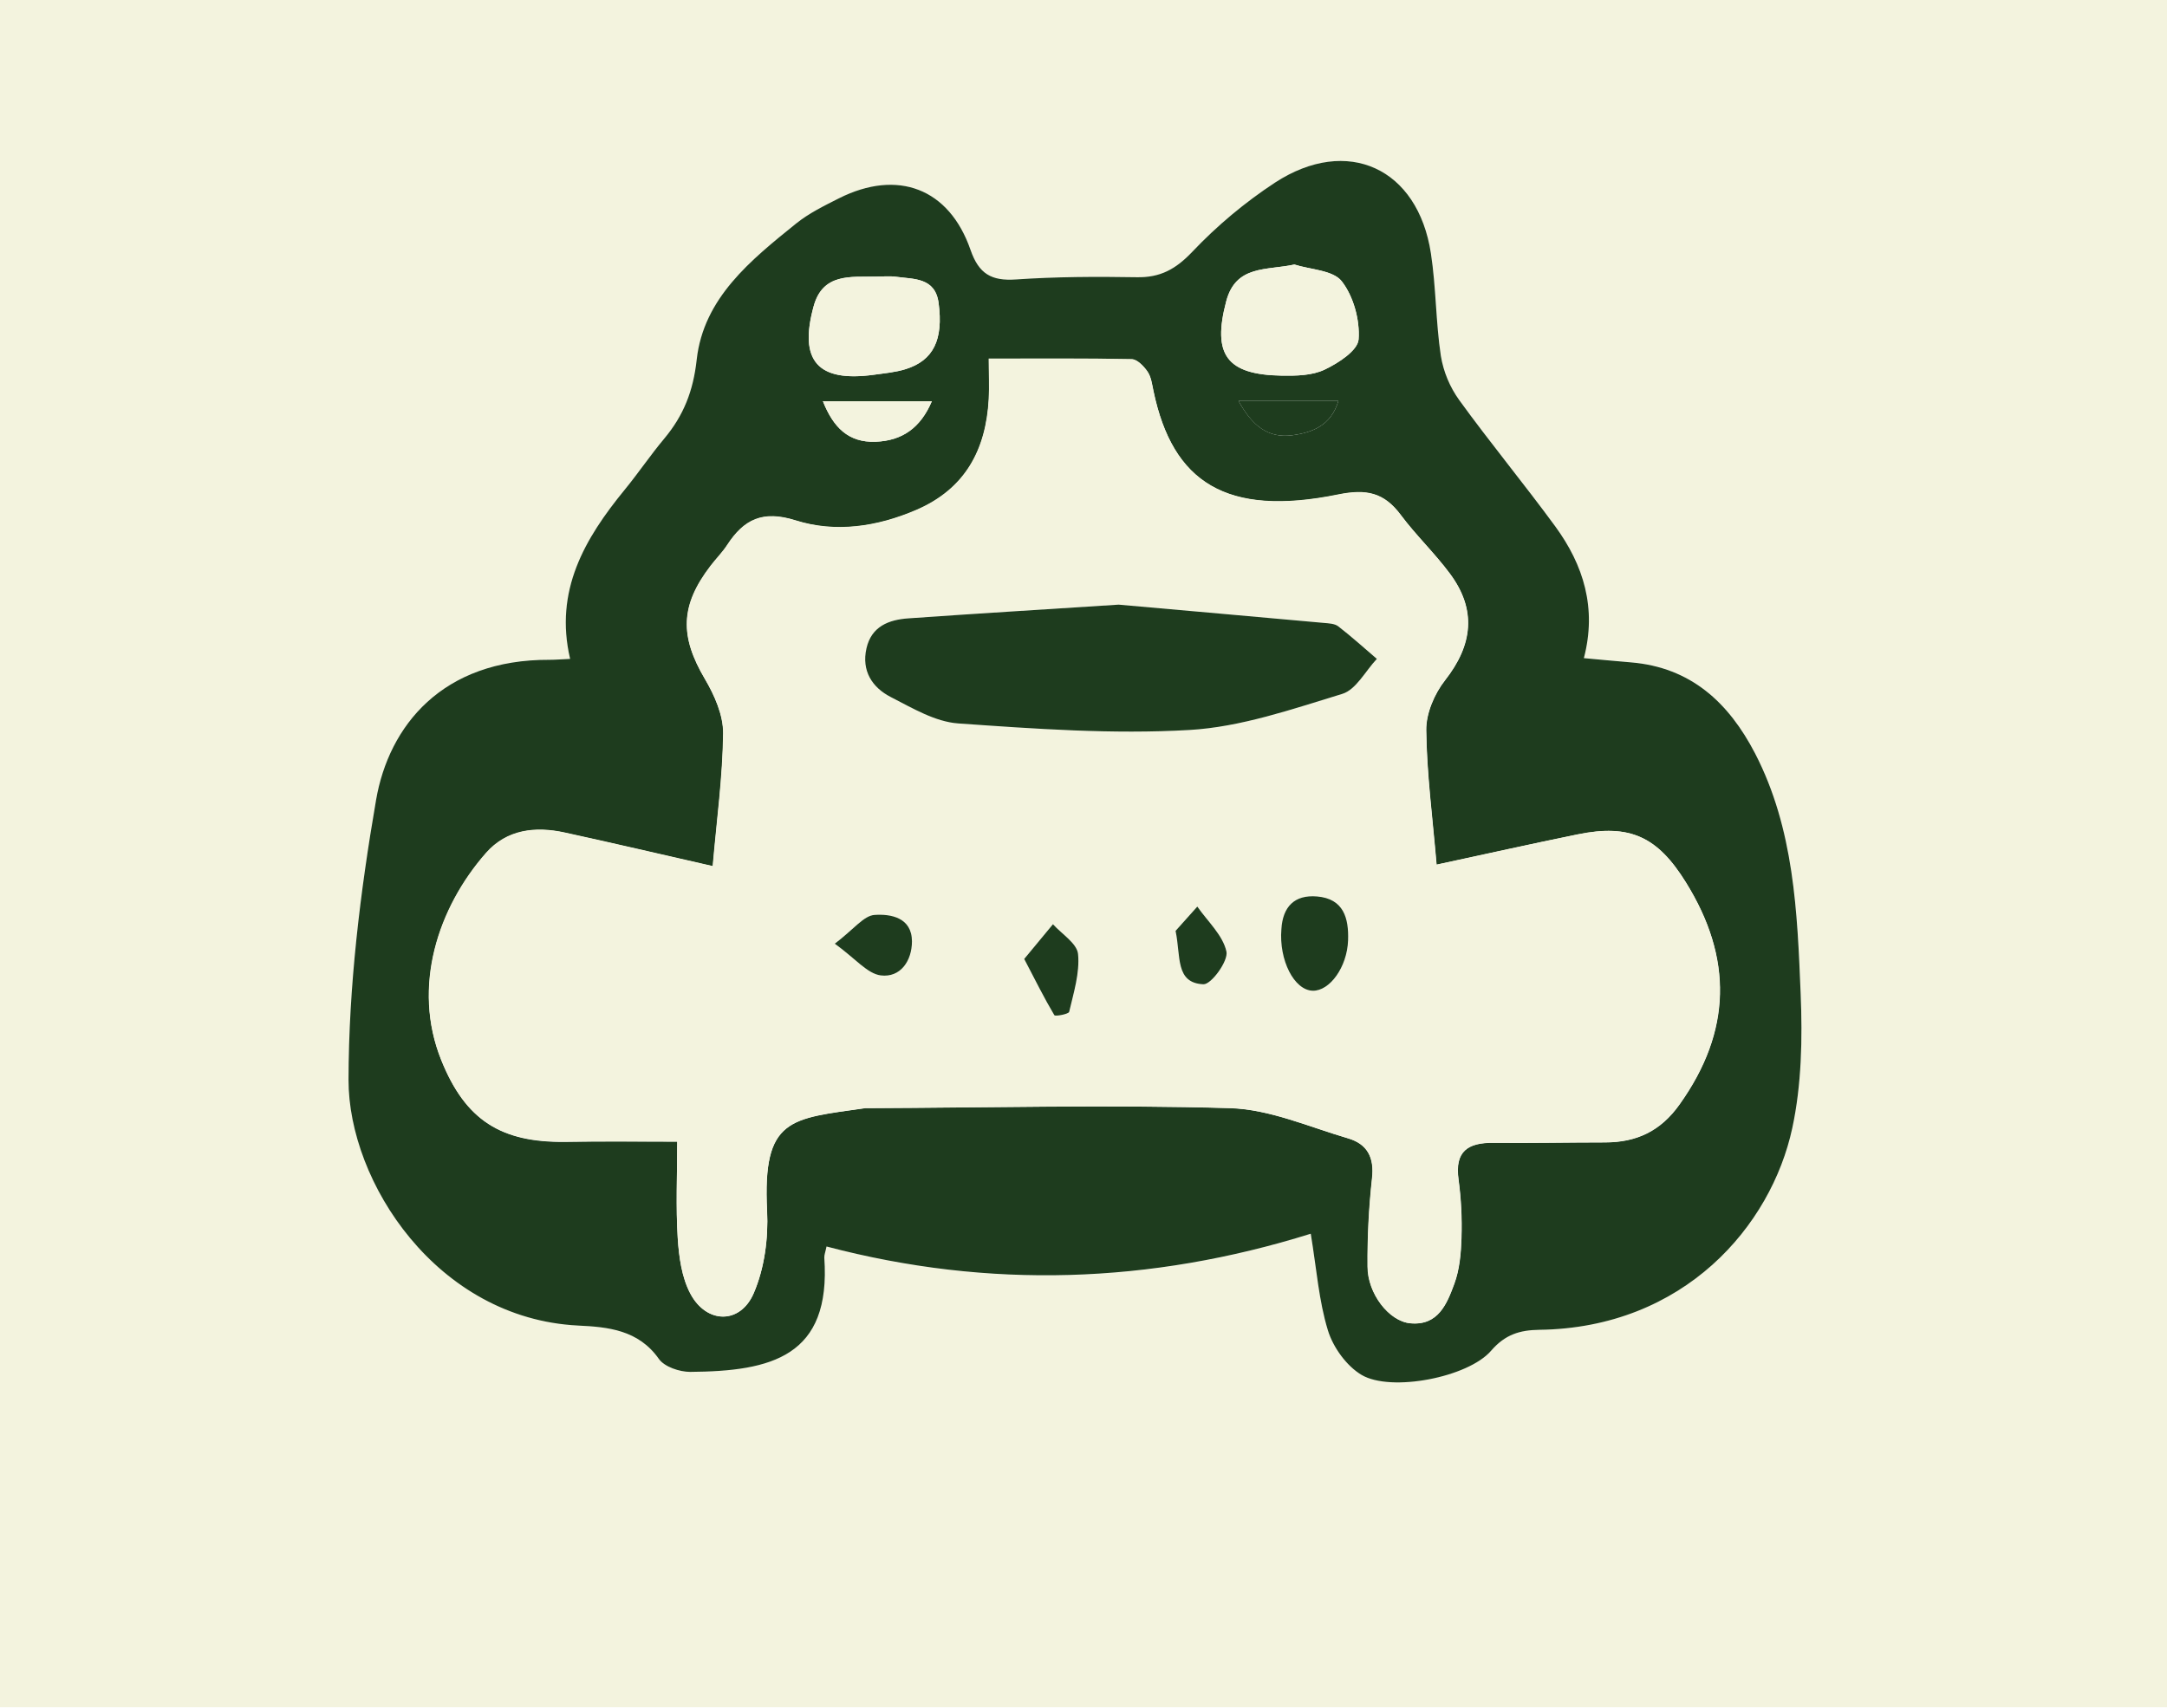
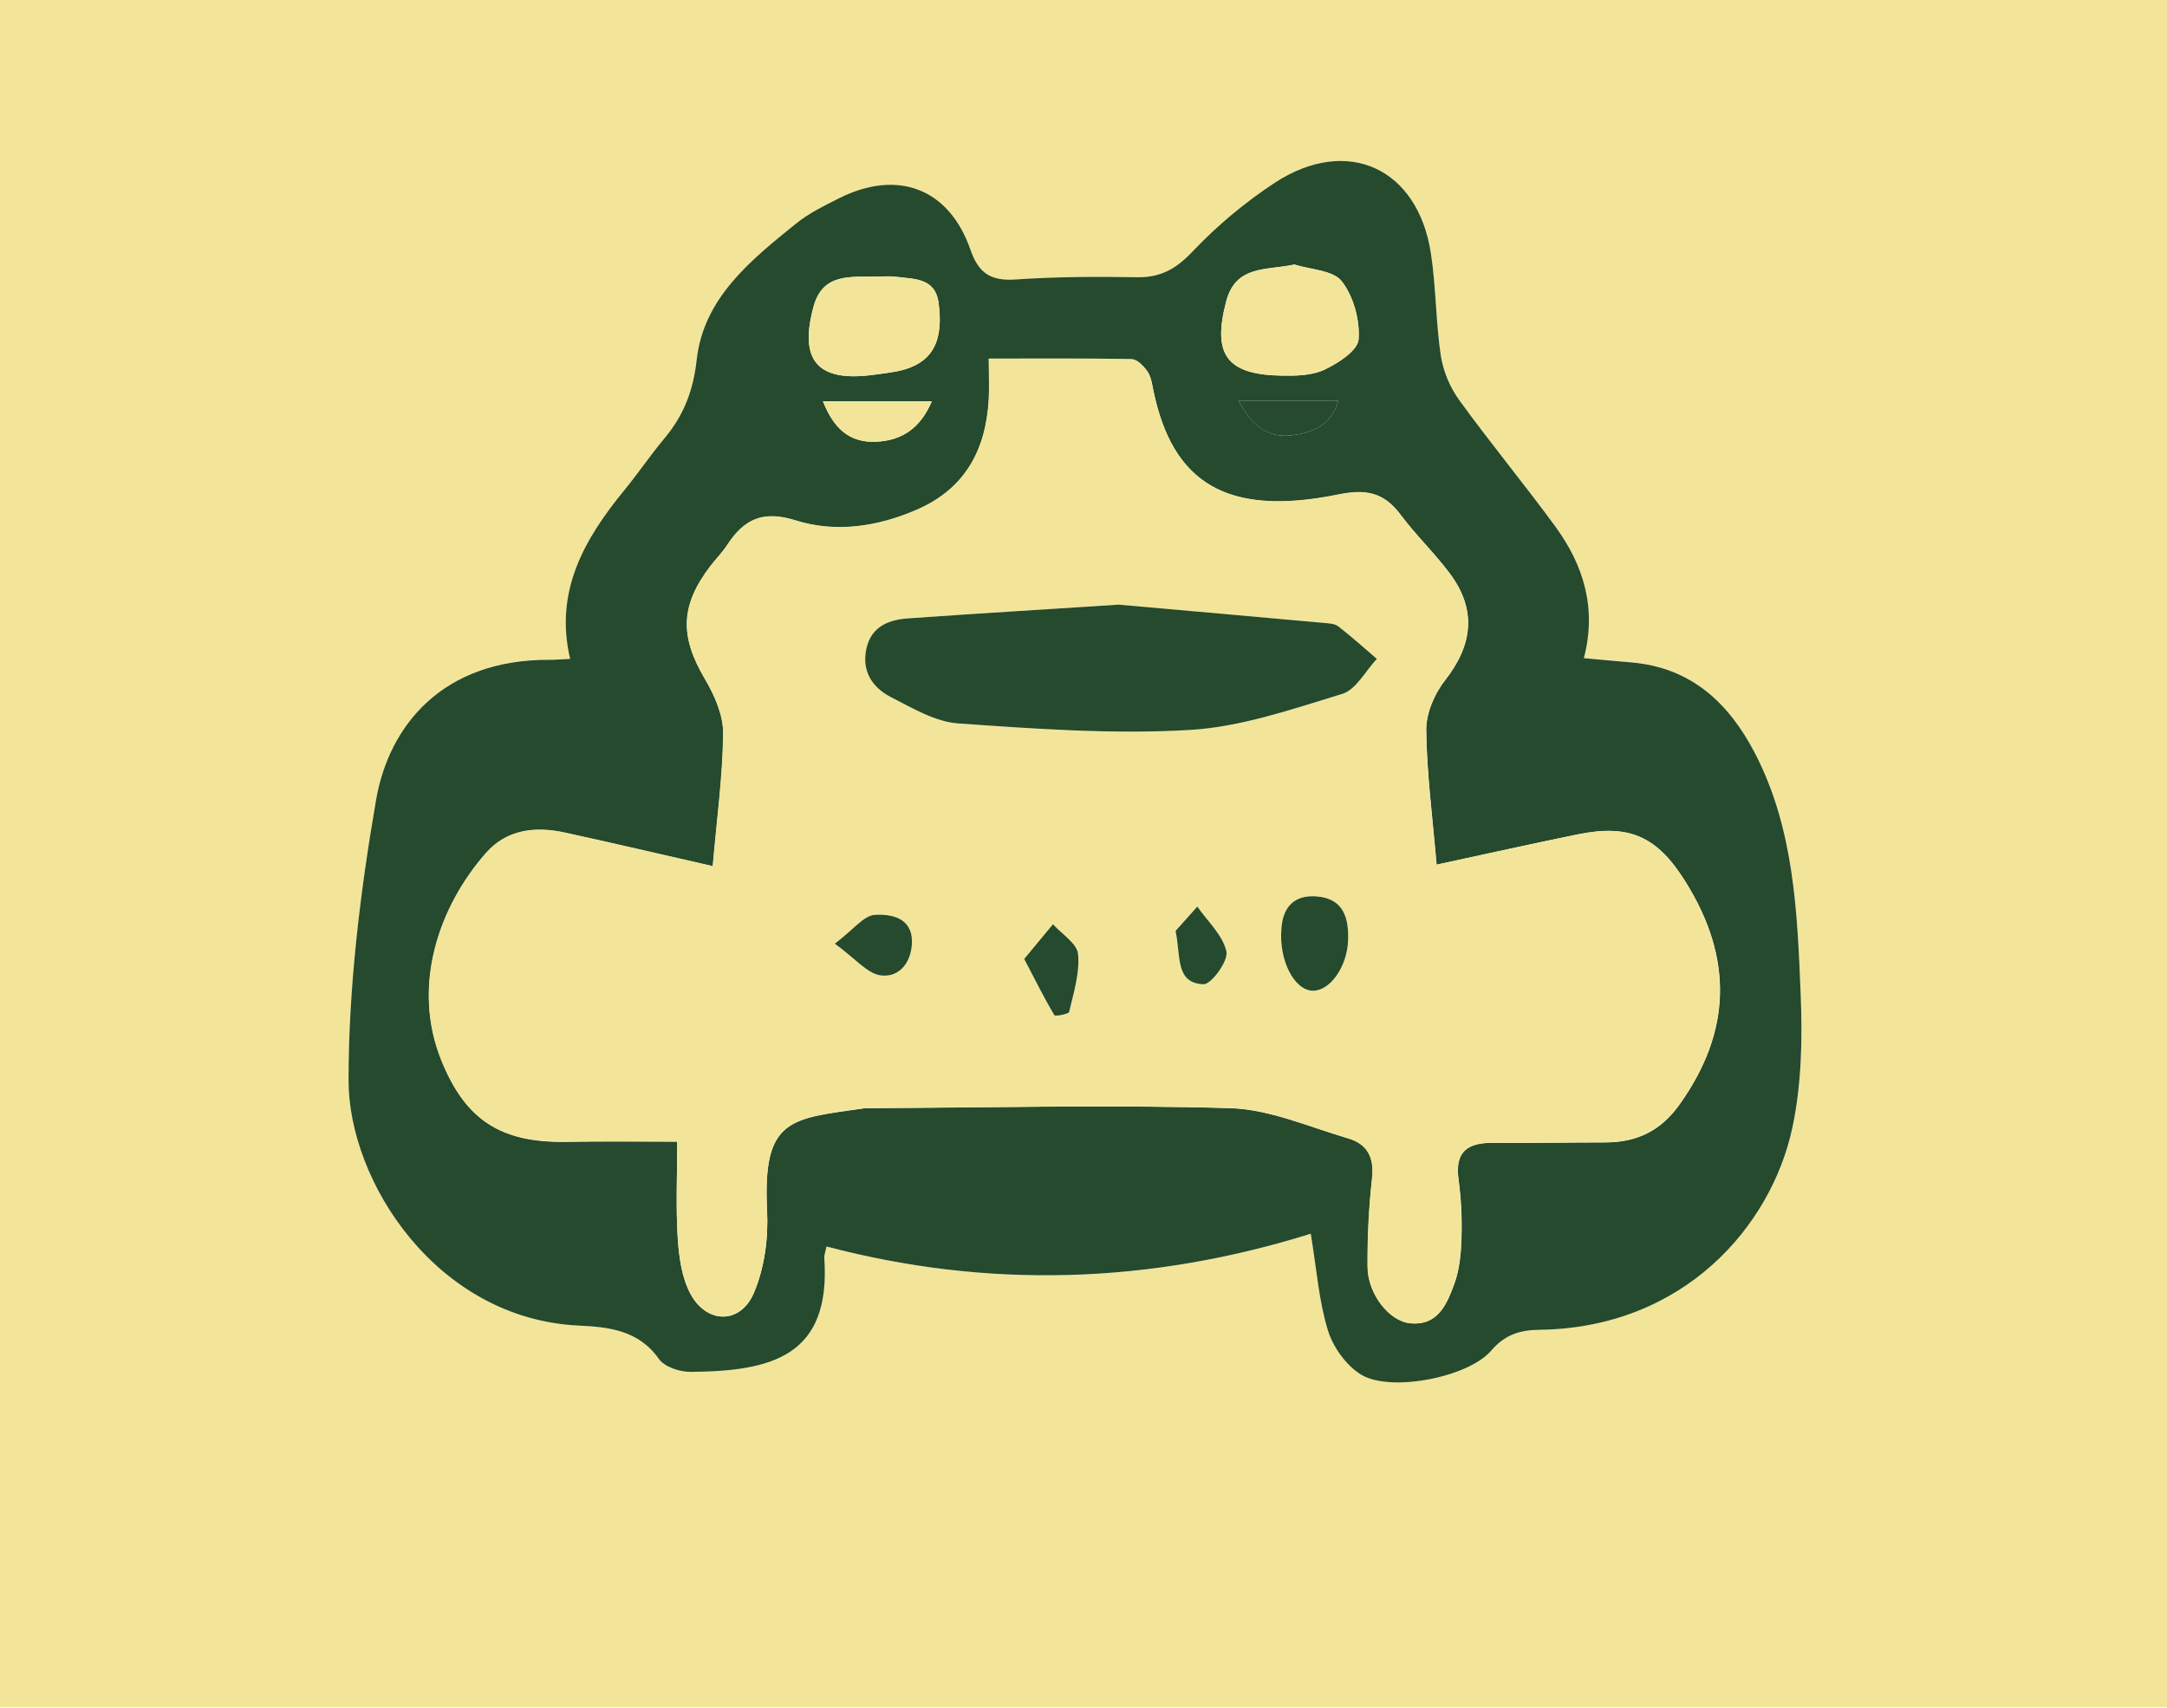
<svg xmlns="http://www.w3.org/2000/svg" id="Layer_1" data-name="Layer 1" viewBox="0 0 974.57 768">
  <defs>
    <style>
    .inside {
-       fill: #F3F3DE;
+       fill: #F2E599;
    }
    .outside {
-       fill: #1E3C1E;
+       fill: #254A2D;
    }
</style>
  </defs>
  <path class="inside" d="M0,0H974.57V768H0ZM589.49,555c2.63,15.86,3.62,30.14,7.73,43.46,2.35,7.64,8.39,16,15.16,20,13.21,7.8,47.93,1,58.24-10.92,6.28-7.28,12.91-9.28,21.66-9.39,65.22-.86,104.29-46.8,113.76-90.7,4.21-19.52,4.6-40.3,3.78-60.38-1.51-36.93-2.94-74.24-20.51-108.23-11.8-22.81-28.85-38.7-55.84-40.94-6.9-.57-13.78-1.24-21.15-1.91,5.9-22.49-.15-41.88-12.89-59.3-14-19.17-29.21-37.52-43.15-56.76A47.36,47.36,0,0,1,648,160.07c-2.29-15.24-2.13-30.84-4.46-46.06C637.67,75.6,606,61,573.54,82.11a211.15,211.15,0,0,0-37.32,31.21c-7.41,7.79-14.38,11.63-25,11.41-18.07-.36-36.21-.28-54.23,1-11.07.76-16.71-2.47-20.47-13.3-9.59-27.7-32.79-36.45-59.14-23.22-6.67,3.34-13.55,6.73-19.31,11.37C337.71,117,316.42,134,313.36,161.82c-1.56,14.19-5.93,25.08-14.57,35.44-6.21,7.44-11.65,15.53-17.79,23-18,22-31.74,45.44-24.56,76.11-3.93.18-6.53.42-9.14.41-48.45-.25-72.38,29.82-78.12,63-7.17,41.5-12.33,83.91-12.4,125.93-.07,45.94,39.73,107.4,103.28,110.57,13.38.67,27.11,2,36.29,15,2.51,3.57,9.28,5.88,14.07,5.84,36.5-.27,63.46-6.82,60.34-51.41-.09-1.25.47-2.54,1-5C444.8,580.08,517.39,577.58,589.49,555Z" />
  <path class="outside" d="M589.49,555c-72.1,22.54-144.69,25-217.77,5.74-.49,2.46-1.05,3.75-1,5,3.12,44.59-23.84,51.14-60.34,51.41-4.79,0-11.56-2.27-14.07-5.84-9.18-13.07-22.91-14.37-36.29-15-63.55-3.17-103.35-64.63-103.28-110.57.07-42,5.23-84.43,12.4-125.93,5.74-33.18,29.67-63.25,78.12-63,2.61,0,5.21-.23,9.14-.41-7.18-30.67,6.53-54.09,24.56-76.11,6.14-7.5,11.58-15.59,17.79-23,8.64-10.36,13-21.25,14.57-35.44,3.06-27.8,24.35-44.86,44.71-61.29,5.76-4.64,12.64-8,19.31-11.37,26.35-13.23,49.55-4.48,59.14,23.22,3.76,10.83,9.4,14.06,20.47,13.3,18-1.23,36.16-1.31,54.23-1,10.62.22,17.59-3.62,25-11.41a211.15,211.15,0,0,1,37.32-31.21C606,61,637.67,75.6,643.53,114c2.33,15.22,2.17,30.82,4.46,46.06A47.36,47.36,0,0,0,656.28,180c13.94,19.24,29.11,37.59,43.15,56.76,12.74,17.42,18.79,36.81,12.89,59.3,7.37.67,14.25,1.34,21.15,1.91,27,2.24,44,18.13,55.84,40.94,17.57,34,19,71.3,20.51,108.23.82,20.08.43,40.86-3.78,60.38-9.47,43.9-48.54,89.84-113.76,90.7-8.75.11-15.38,2.11-21.66,9.39-10.31,12-45,18.72-58.24,10.92-6.77-4-12.81-12.38-15.16-20C593.11,585.18,592.12,570.9,589.49,555ZM304.57,513.56c0,15.28-.65,29.38.25,43.37.54,8.51,1.79,17.76,5.7,25.09,7.27,13.63,22.42,13.83,28.48-.27,4.81-11.2,6.59-24.73,6-37-2.13-42.09,10.54-41.38,44.18-46.23a9.67,9.67,0,0,1,1.32,0c54.26-.22,108.55-1.6,162.75,0,17.82.53,35.5,8.45,53.07,13.59,8.56,2.51,11.9,8.53,10.77,18.08a338,338,0,0,0-2,39.62c0,12.11,9.6,24.59,19.2,25.49,12.56,1.18,16.48-8.8,19.79-17.76,2.36-6.41,3-13.68,3.22-20.6a158.6,158.6,0,0,0-1.33-26.41c-1.74-12.56,4.19-16.52,15.58-16.41,16.76.16,33.53-.17,50.29-.19,14.13,0,25-5,33.57-17.12,23.47-32.95,23.95-65.84,2.82-99.86-12.73-20.49-25.08-26.39-48.68-21.56-20.55,4.2-41,8.78-63.44,13.61-1.8-21.19-4.42-40.85-4.66-60.53-.09-7.52,3.68-16.35,8.45-22.42,12.53-15.95,14.29-31.75,2.19-48-6.83-9.17-15.24-17.17-22.08-26.34-7.49-10-15.35-11.77-28.14-9.17-50.26,10.24-74.46-5.44-83.07-46.52-.63-3-1-6.35-2.68-8.78s-4.66-5.52-7.13-5.57c-21-.44-42.09-.25-64.25-.25,0,6.86.26,12.5,0,18.11-1.24,22.93-10.6,40.53-32.68,50-17.63,7.57-36.3,10.31-54.21,4.65-14.74-4.66-23.25-.46-30.76,11.08-2.15,3.31-5,6.15-7.42,9.3-13.77,17.93-13.92,31.77-2.57,51,4.31,7.31,8.26,16.28,8.18,24.44-.21,19.57-2.91,39.12-4.69,59.71-23.76-5.41-45.12-10.42-66.57-15.1-13.23-2.89-26.06-1.42-35.39,9.19-21.59,24.57-33.42,60.17-20.11,93.21,10.87,27,26.86,37.09,55.95,36.68C271,513.37,287.7,513.56,304.57,513.56ZM582.12,119c-12.54,2.75-26.31.11-30.65,16.55-6.35,24,.2,33,24.95,33.43,6.48.1,13.69,0,19.31-2.71,6.15-2.91,14.89-8.58,15.27-13.58.64-8.67-2.27-19.34-7.56-26.14C599.54,121.52,589.45,121.32,582.12,119Zm-188.29,5.46c-11.27.2-23.78-1.64-27.89,13.29-6.78,24.59,1.83,34.32,27.14,30.83,4.77-.66,9.67-1.1,14.23-2.52,12.46-3.9,17-13.2,14.81-29.75-1.53-11.49-11.05-10.68-19.09-11.78C400,124.09,396.9,124.44,393.83,124.44ZM370.09,180.5c4.66,11.71,11.41,18.66,23.66,18.22,11.94-.44,20.22-6.18,25.32-18.22ZM557,180.36c6.16,11.15,13.3,16.89,24.16,15.44,9.1-1.22,17.44-4.37,20.76-15.44Z" />
  <path class="inside" d="M304.57,513.56c-16.87,0-33.53-.19-50.19,0-29.09.41-45.08-9.69-55.95-36.68-13.31-33-1.48-68.64,20.11-93.21,9.33-10.61,22.16-12.08,35.39-9.19,21.45,4.68,42.81,9.69,66.57,15.1,1.78-20.59,4.48-40.14,4.69-59.71.08-8.16-3.87-17.13-8.18-24.44-11.35-19.22-11.2-33.06,2.57-51,2.41-3.15,5.27-6,7.42-9.3,7.51-11.54,16-15.74,30.76-11.08,17.91,5.66,36.58,2.92,54.21-4.65,22.08-9.47,31.44-27.07,32.68-50,.3-5.61,0-11.25,0-18.11,22.16,0,43.21-.19,64.25.25,2.47,0,5.49,3.14,7.13,5.57s2,5.77,2.68,8.78c8.61,41.08,32.81,56.76,83.07,46.52,12.79-2.6,20.65-.88,28.14,9.17C636.8,240.8,645.21,248.8,652,258c12.1,16.27,10.34,32.07-2.19,48-4.77,6.07-8.54,14.9-8.45,22.42.24,19.68,2.86,39.34,4.66,60.53,22.42-4.83,42.89-9.41,63.44-13.61,23.6-4.83,36,1.07,48.68,21.56,21.13,34,20.65,66.91-2.82,99.86-8.61,12.09-19.44,17.11-33.57,17.12-16.76,0-33.53.35-50.29.19-11.39-.11-17.32,3.85-15.58,16.41a158.6,158.6,0,0,1,1.33,26.41c-.19,6.92-.86,14.19-3.22,20.6-3.31,9-7.23,18.94-19.79,17.76-9.6-.9-19.21-13.38-19.2-25.49a338,338,0,0,1,2-39.62c1.13-9.55-2.21-15.57-10.77-18.08C588.71,506.91,571,499,553.21,498.46c-54.2-1.59-108.49-.21-162.75,0a9.67,9.67,0,0,0-1.32,0c-33.64,4.85-46.31,4.14-44.18,46.23.63,12.3-1.15,25.83-6,37-6.06,14.1-21.21,13.9-28.48.27-3.91-7.33-5.16-16.58-5.7-25.09C303.92,542.94,304.57,528.84,304.57,513.56ZM503.09,272c-33.09,2.14-63.84,4-94.58,6.17-8.83.62-16.6,3.62-18.84,13.51-2.29,10.12,2.59,17.6,10.94,21.89,9.68,5,20,11.14,30.34,11.87,34.57,2.43,69.43,4.94,103.92,2.95,23.21-1.33,46.24-9.37,68.79-16.24,6.21-1.89,10.43-10.32,15.56-15.75-5.76-4.92-11.39-10-17.36-14.64-1.57-1.23-4.18-1.34-6.35-1.53C564,277.39,532.51,274.62,503.09,272Zm73.19,146c-1.15,13.9,5.76,27.46,14.09,27.68,7.61.2,15.47-10.57,15.91-22.64.37-9.92-1.92-18.77-14-19.77C582.18,402.44,576.88,407.87,576.28,418ZM460.62,431.39c5.09,9.74,9,17.7,13.56,25.31.4.68,6.45-.46,6.68-1.48,2-8.6,4.8-17.53,4-26-.46-4.79-7.31-9-11.29-13.42Zm-85.18-6.87c9.34,6.77,14.61,13.51,20.64,14.27,8.92,1.12,14.09-6.6,14.06-15.33,0-10.72-9.56-12.39-16.84-11.88C388.48,411.92,384.07,418,375.44,424.52Zm153.25-5.76c2.43,11.51-.22,23.46,12.53,24,3.51.15,11.27-10.5,10.35-14.72-1.6-7.35-8.45-13.55-13.1-20.23Z" />
  <path class="inside" d="M582.12,119c7.33,2.34,17.42,2.54,21.32,7.55,5.29,6.8,8.2,17.47,7.56,26.14-.38,5-9.12,10.67-15.27,13.58-5.62,2.67-12.83,2.81-19.31,2.71-24.75-.4-31.3-9.39-24.95-33.43C555.81,119.09,569.58,121.73,582.12,119Z" />
  <path class="inside" d="M393.83,124.44c3.07,0,6.18-.35,9.2.07,8,1.1,17.56.29,19.09,11.78,2.21,16.55-2.35,25.85-14.81,29.75-4.56,1.42-9.46,1.86-14.23,2.52-25.31,3.49-33.92-6.24-27.14-30.83C370.05,122.8,382.56,124.64,393.83,124.44Z" />
  <path class="inside" d="M370.09,180.5h49c-5.1,12-13.38,17.78-25.32,18.22C381.5,199.16,374.75,192.21,370.09,180.5Z" />
  <path class="outside" d="M557,180.36h44.92c-3.32,11.07-11.66,14.22-20.76,15.44C570.25,197.25,563.11,191.51,557,180.36Z" />
  <path class="outside" d="M503.09,272c29.42,2.61,60.92,5.38,92.42,8.23,2.17.19,4.78.3,6.35,1.53,6,4.64,11.6,9.72,17.36,14.64-5.13,5.43-9.35,13.86-15.56,15.75-22.55,6.87-45.58,14.91-68.79,16.24-34.49,2-69.35-.52-103.92-2.95-10.37-.73-20.66-6.91-30.34-11.87-8.35-4.29-13.23-11.77-10.94-21.89,2.24-9.89,10-12.89,18.84-13.51C439.25,276,470,274.15,503.09,272Z" />
  <path class="outside" d="M576.28,418c.6-10.13,5.9-15.56,16-14.73,12.06,1,14.35,9.85,14,19.77-.44,12.07-8.3,22.84-15.91,22.64C582,445.46,575.13,431.9,576.28,418Z" />
  <path class="outside" d="M460.62,431.39l12.93-15.62c4,4.45,10.83,8.63,11.29,13.42.82,8.5-2,17.43-4,26-.23,1-6.28,2.16-6.68,1.48C469.65,449.09,465.71,441.13,460.62,431.39Z" />
  <path class="outside" d="M375.44,424.52c8.63-6.56,13-12.6,17.86-12.94,7.28-.51,16.8,1.16,16.84,11.88,0,8.73-5.14,16.45-14.06,15.33C390.05,438,384.78,431.29,375.44,424.52Z" />
  <path class="outside" d="M528.69,418.76l9.78-10.93c4.65,6.68,11.5,12.88,13.1,20.23.92,4.22-6.84,14.87-10.35,14.72C528.47,442.22,531.12,430.27,528.69,418.76Z" />
</svg>
